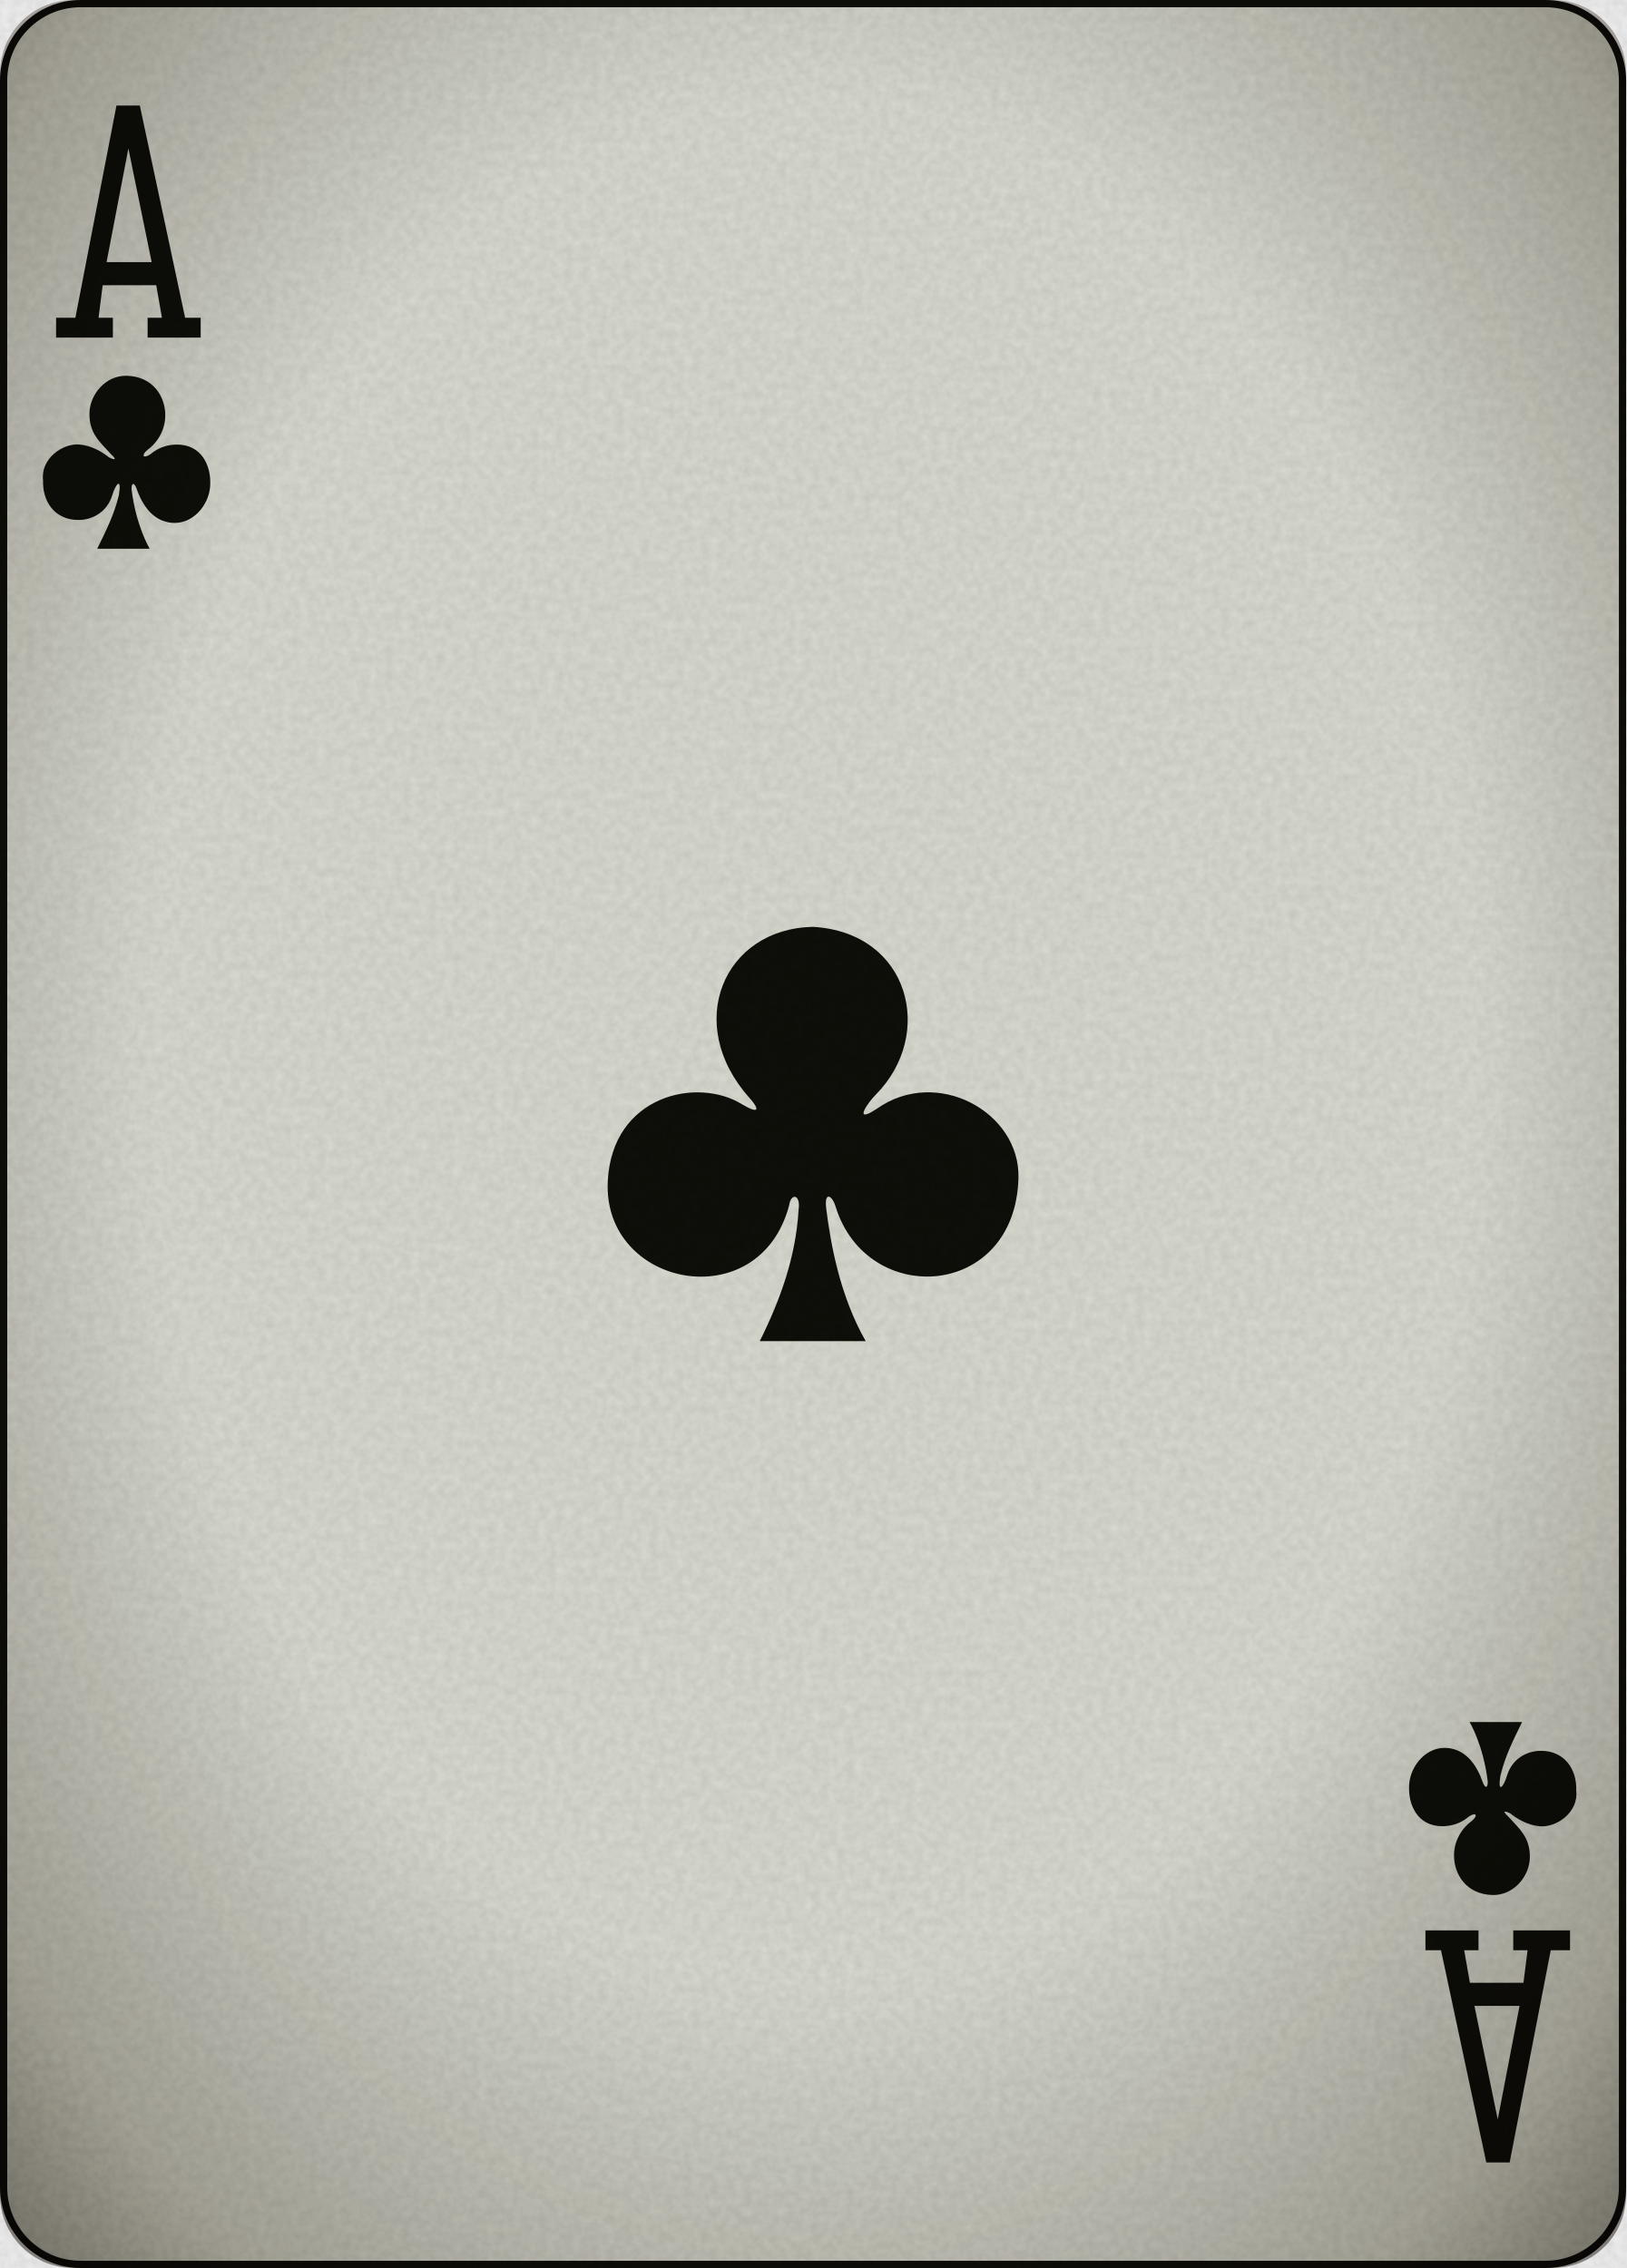
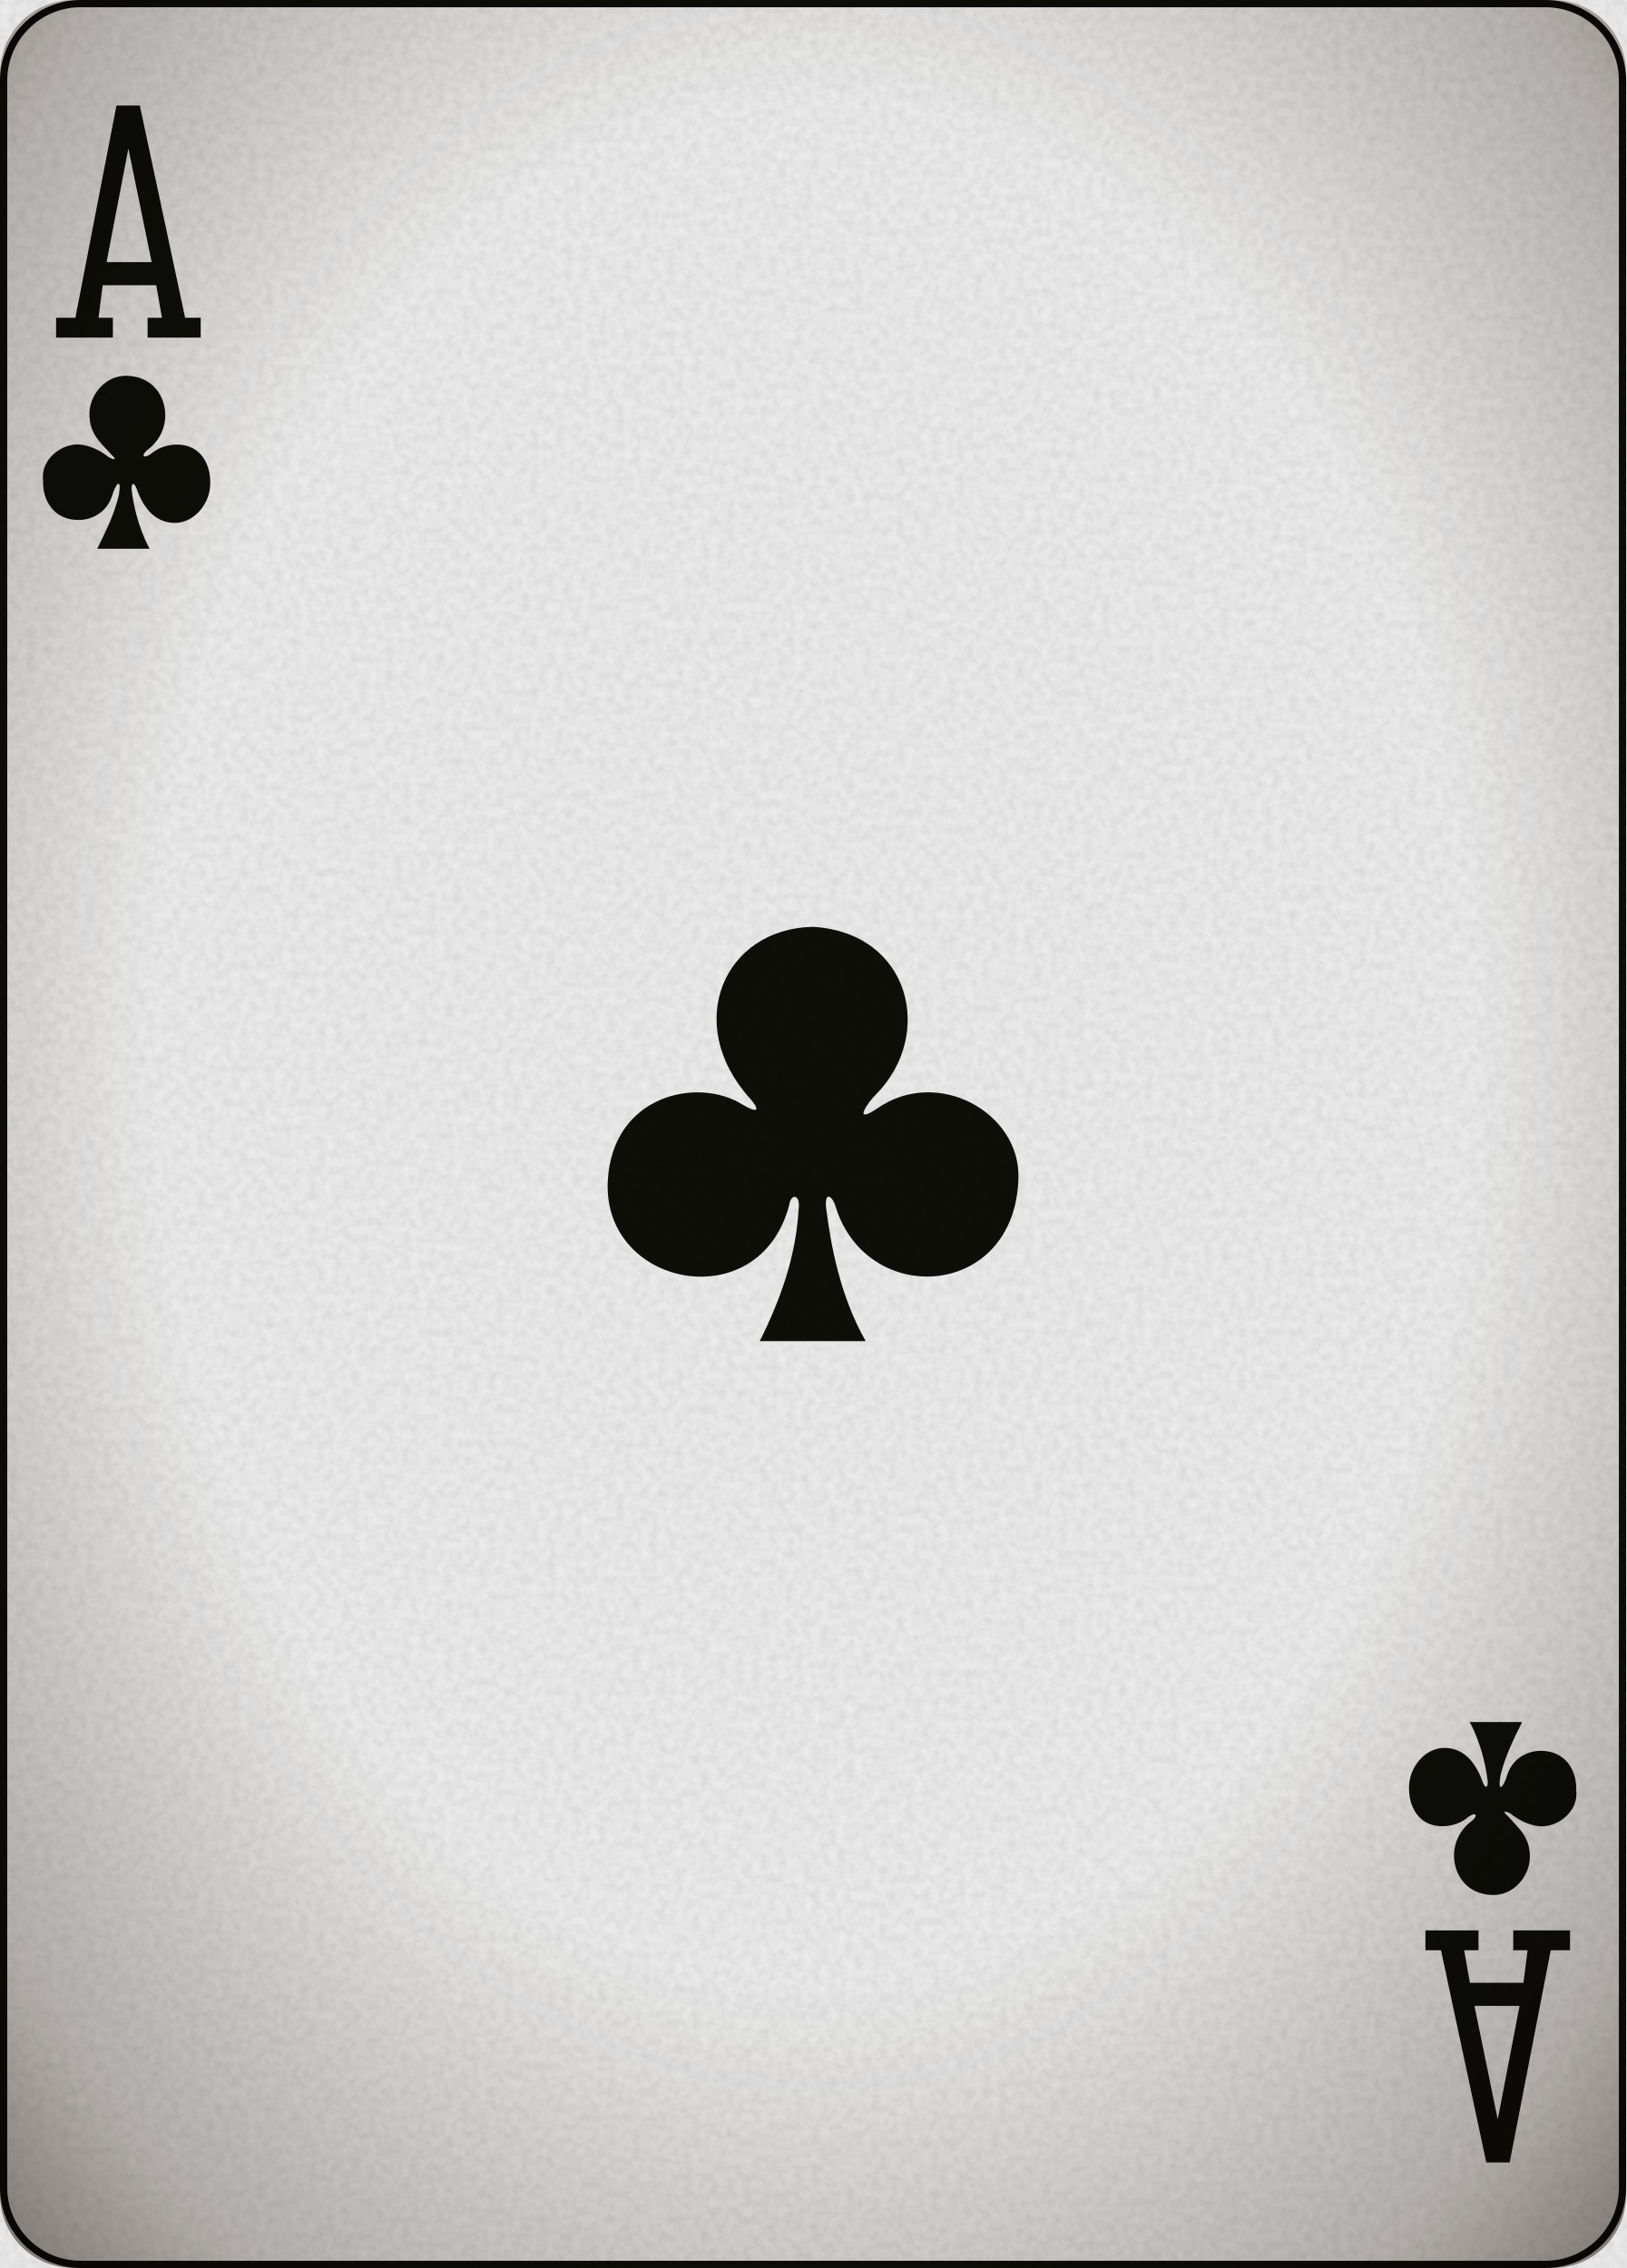
<svg xmlns="http://www.w3.org/2000/svg" version="1.1" id="svg4423" height="312.808" width="224.225">
  <defs id="defs4425">
    <filter id="envejecido" x="-15%" y="-15%" width="130%" height="130%" color-interpolation-filters="sRGB">
      <feColorMatrix in="SourceGraphic" type="matrix" values="0.62 0.12 0.05 0 0.06                 0.05 0.70 0.05 0 0.06                 0.00 0.06 0.72 0 0.04                 0    0    0    1 0" result="warm" />
      <feTurbulence type="fractalNoise" baseFrequency="0.85" numOctaves="2" seed="11" result="noise" />
      <feColorMatrix in="noise" type="matrix" values="0 0 0 0 0                 0 0 0 0 0                 0 0 0 0 0                 0 0 0 0.10 0" result="noiseAlpha" />
      <feComposite in="noiseAlpha" in2="warm" operator="over" result="grained" />
    </filter>
    <radialGradient id="vignette-grad" cx="50%" cy="46%" r="75%">
      <stop offset="55%" stop-color="#2a1a0a" stop-opacity="0" />
      <stop offset="85%" stop-color="#2a1a0a" stop-opacity="0.28" />
      <stop offset="100%" stop-color="#160d05" stop-opacity="0.55" />
    </radialGradient>
  </defs>
  <g id="layer1" transform="translate(-259.9347,-369.7772)" filter="url(#envejecido)">
    <g id="g3822" transform="translate(-713.3149,92.13511)" style="display:inline">
      <g id="g6650">
        <g transform="translate(-6.5580369e-5,0)" id="g8311">
          <g style="display:inline" id="g8869-5" transform="translate(-5060.953,3024.952)">
-             <rect ry="10.63" rx="10.63" style="display:inline;fill:#ffffff;fill-opacity:1;stroke:#000000;stroke-width:0.997;stroke-miterlimit:4;stroke-dasharray:none;stroke-opacity:1" id="rect3232-5" width="223.228" height="311.811" x="6034.701" y="-2746.811" />
+             <rect ry="10.63" rx="10.63" style="display:inline;fill:none;fill-opacity:0;stroke:#000000;stroke-width:0.997;stroke-miterlimit:4;stroke-dasharray:none;stroke-opacity:1" id="rect3232-5" width="223.228" height="311.811" x="6034.701" y="-2746.811" />
            <g transform="matrix(0.3010621,0,0,0.3010621,5730.642,-1948.112)" id="g8567-1" />
          </g>
        </g>
        <g id="g6643">
          <path style="display:inline;fill:#000000;fill-opacity:1" d="m 1033.986,-2499.928 0,-9.091 8.839,0 18.814,-97.227 10.705,0 20.736,97.227 7.134,0 0,9.091 -24.307,0 0,-9.091 6.566,0 -2.616,-14.9 -24.532,0 -1.894,14.9 6.566,0 0,9.091 z m 43.772,-34.598 -10.657,-52.05 -9.987,52.05 z" id="path7183-7" transform="matrix(0.3010621,0,0,0.3010621,669.6892,1076.84)" />
          <path id="path7186-1" d="m 1727.391,-1770.247 0,9.091 -8.839,0 -18.814,97.227 -10.705,0 -20.736,-97.227 -7.134,0 0,-9.091 24.307,0 0,9.091 -6.566,0 2.616,14.9 24.532,0 1.894,-14.9 -6.566,0 0,-9.091 z m -43.772,34.598 10.657,52.05 9.987,-52.05 z" style="display:inline;fill:#000000;fill-opacity:1" transform="matrix(0.3010621,0,0,0.3010621,669.6892,1076.84)" />
          <path style="display:inline;fill:#000000;fill-opacity:1" d="m 1078.011,462.617 c 2.879,-5.776 4.976,-11.701 5.348,-18.037 0.342,-2.332 -1.075,-2.371 -1.288,-0.729 -4.076,15.593 -25.763,11.37 -25.017,-3.297 0.605,-11.895 12.419,-14.454 18.582,-10.565 2.434,1.433 2.296,0.575 0.968,-0.912 -9.155,-10.211 -3.61,-23.362 8.761,-23.602 13.38,0.793 16.851,14.87 8.644,23.148 -1.021,0.995 -3.284,4.191 0.123,1.956 8.287,-5.888 19.787,0.443 19.553,9.521 -0.433,16.739 -20.839,17.987 -25.203,4.006 -0.42,-1.55 -1.629,-2.329 -1.295,0.304 0.605,4.767 1.857,11.953 5.437,18.206 z" id="path3235" />
          <path style="display:inline;fill:#000000;fill-opacity:1" d="m 986.657,353.322 c 1.192,-2.445 2.352,-4.721 2.984,-7.401 0.419,-2.528 -0.438,-1.589 -0.925,0.068 -0.721,2.297 -2.723,3.344 -4.58,3.369 -3.371,0.045 -5.053,-2.604 -4.948,-5.454 -0.368,-2.999 2.671,-5.12 4.962,-4.957 1.722,0.123 3.224,1.052 4.133,1.775 0.596,0.315 1.234,0.455 0.345,-0.358 -1.678,-1.833 -3.077,-2.964 -3.046,-5.711 0.029,-2.579 2.233,-5.268 5.155,-5.184 3.651,0.105 5.312,2.89 5.303,5.481 -0.01,1.888 -0.954,3.626 -2.411,4.703 -0.944,0.766 -0.679,1.34 0.398,0.615 1.035,-0.892 2.267,-1.283 3.545,-1.31 3.49,-0.055 4.855,2.961 4.655,5.764 -0.187,2.626 -2.423,5.328 -5.369,5.022 -2.631,-0.301 -4.013,-2.51 -4.805,-4.777 -0.262,-0.695 -0.676,-0.883 -0.664,0.153 0.608,5.057 2.492,8.204 2.505,8.202 z" id="path3430" />
          <path id="path3478" d="m 1183.126,515.155 c -1.192,2.445 -2.352,4.721 -2.984,7.401 -0.419,2.528 0.438,1.589 0.925,-0.068 0.721,-2.297 2.723,-3.344 4.58,-3.369 3.371,-0.045 5.053,2.604 4.948,5.454 0.368,2.999 -2.671,5.12 -4.962,4.957 -1.722,-0.123 -3.224,-1.052 -4.133,-1.775 -0.596,-0.315 -1.234,-0.455 -0.345,0.358 1.678,1.833 3.077,2.964 3.046,5.711 -0.029,2.579 -2.233,5.268 -5.155,5.184 -3.651,-0.105 -5.312,-2.89 -5.303,-5.481 0.01,-1.888 0.954,-3.626 2.411,-4.703 0.944,-0.766 0.679,-1.34 -0.398,-0.615 -1.035,0.892 -2.267,1.283 -3.545,1.31 -3.49,0.055 -4.855,-2.961 -4.655,-5.764 0.187,-2.626 2.423,-5.328 5.369,-5.022 2.631,0.301 4.013,2.51 4.805,4.777 0.262,0.695 0.676,0.883 0.664,-0.153 -0.608,-5.057 -2.492,-8.204 -2.505,-8.202 z" style="display:inline;fill:#000000;fill-opacity:1" />
        </g>
      </g>
    </g>
  </g>
  <rect x="0" y="0" width="224.225" height="312.808" rx="10.09" ry="10.09" fill="url(#vignette-grad)" style="mix-blend-mode:multiply" />
</svg>
